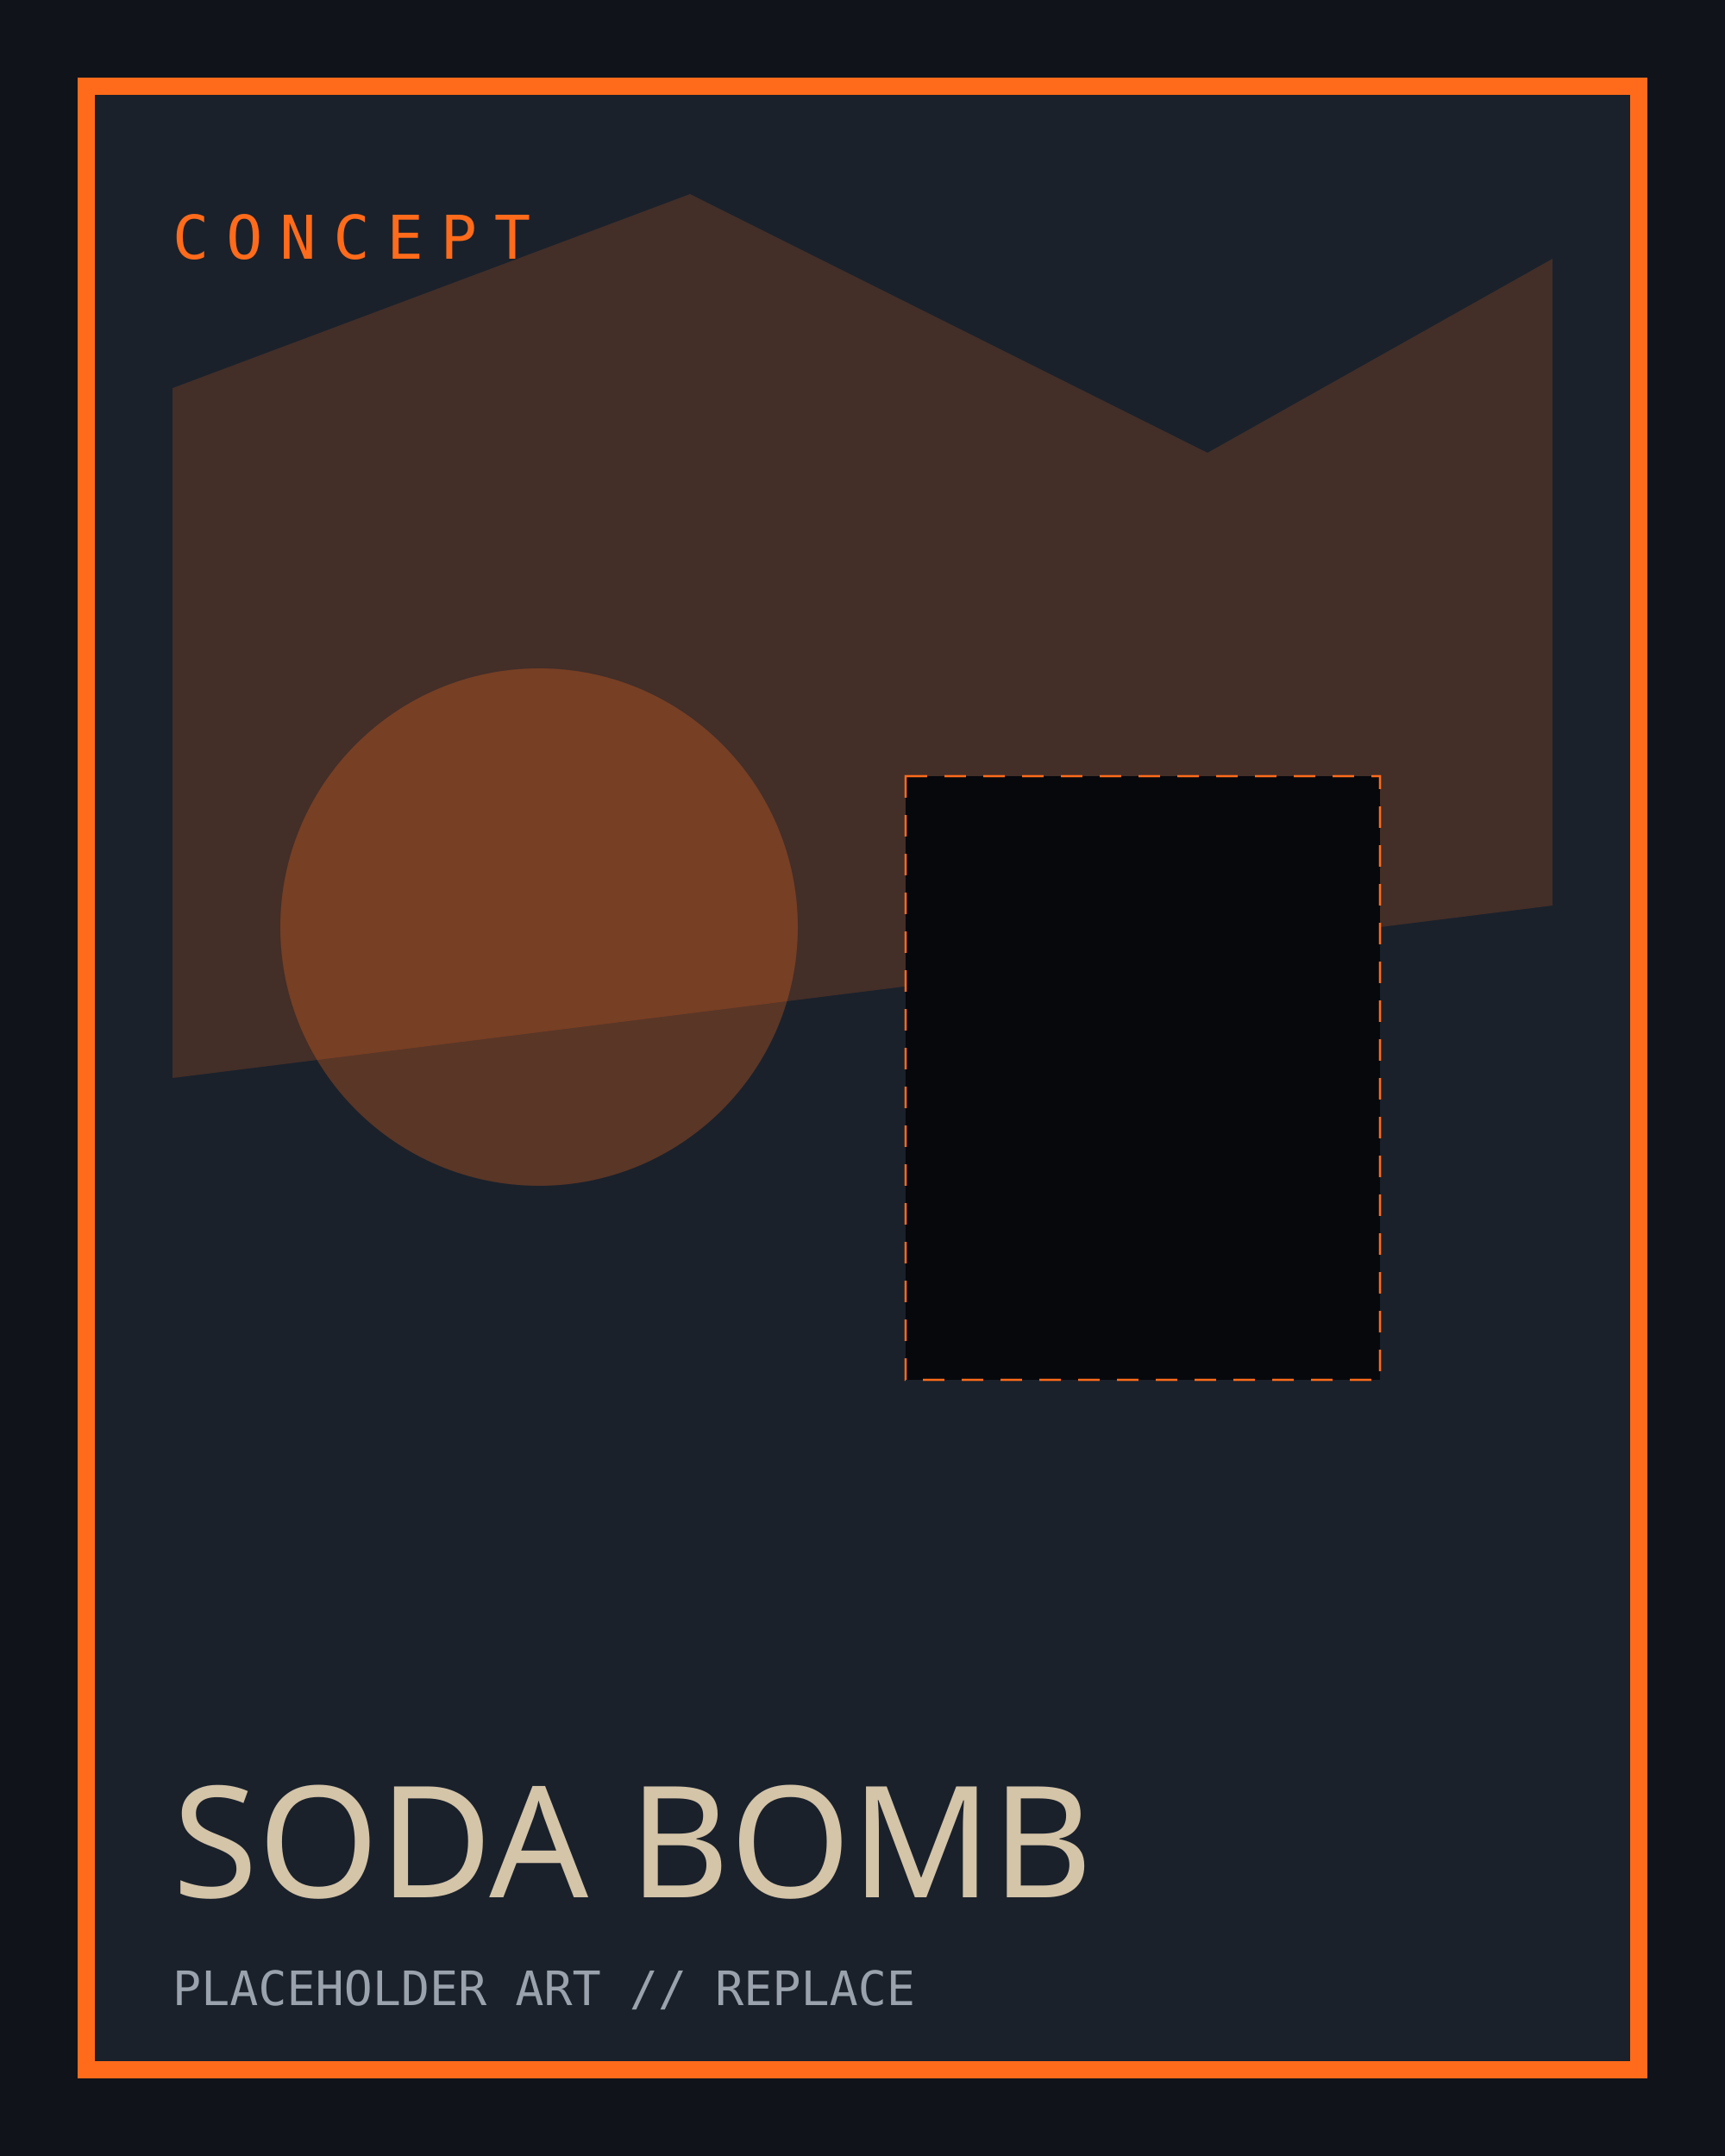
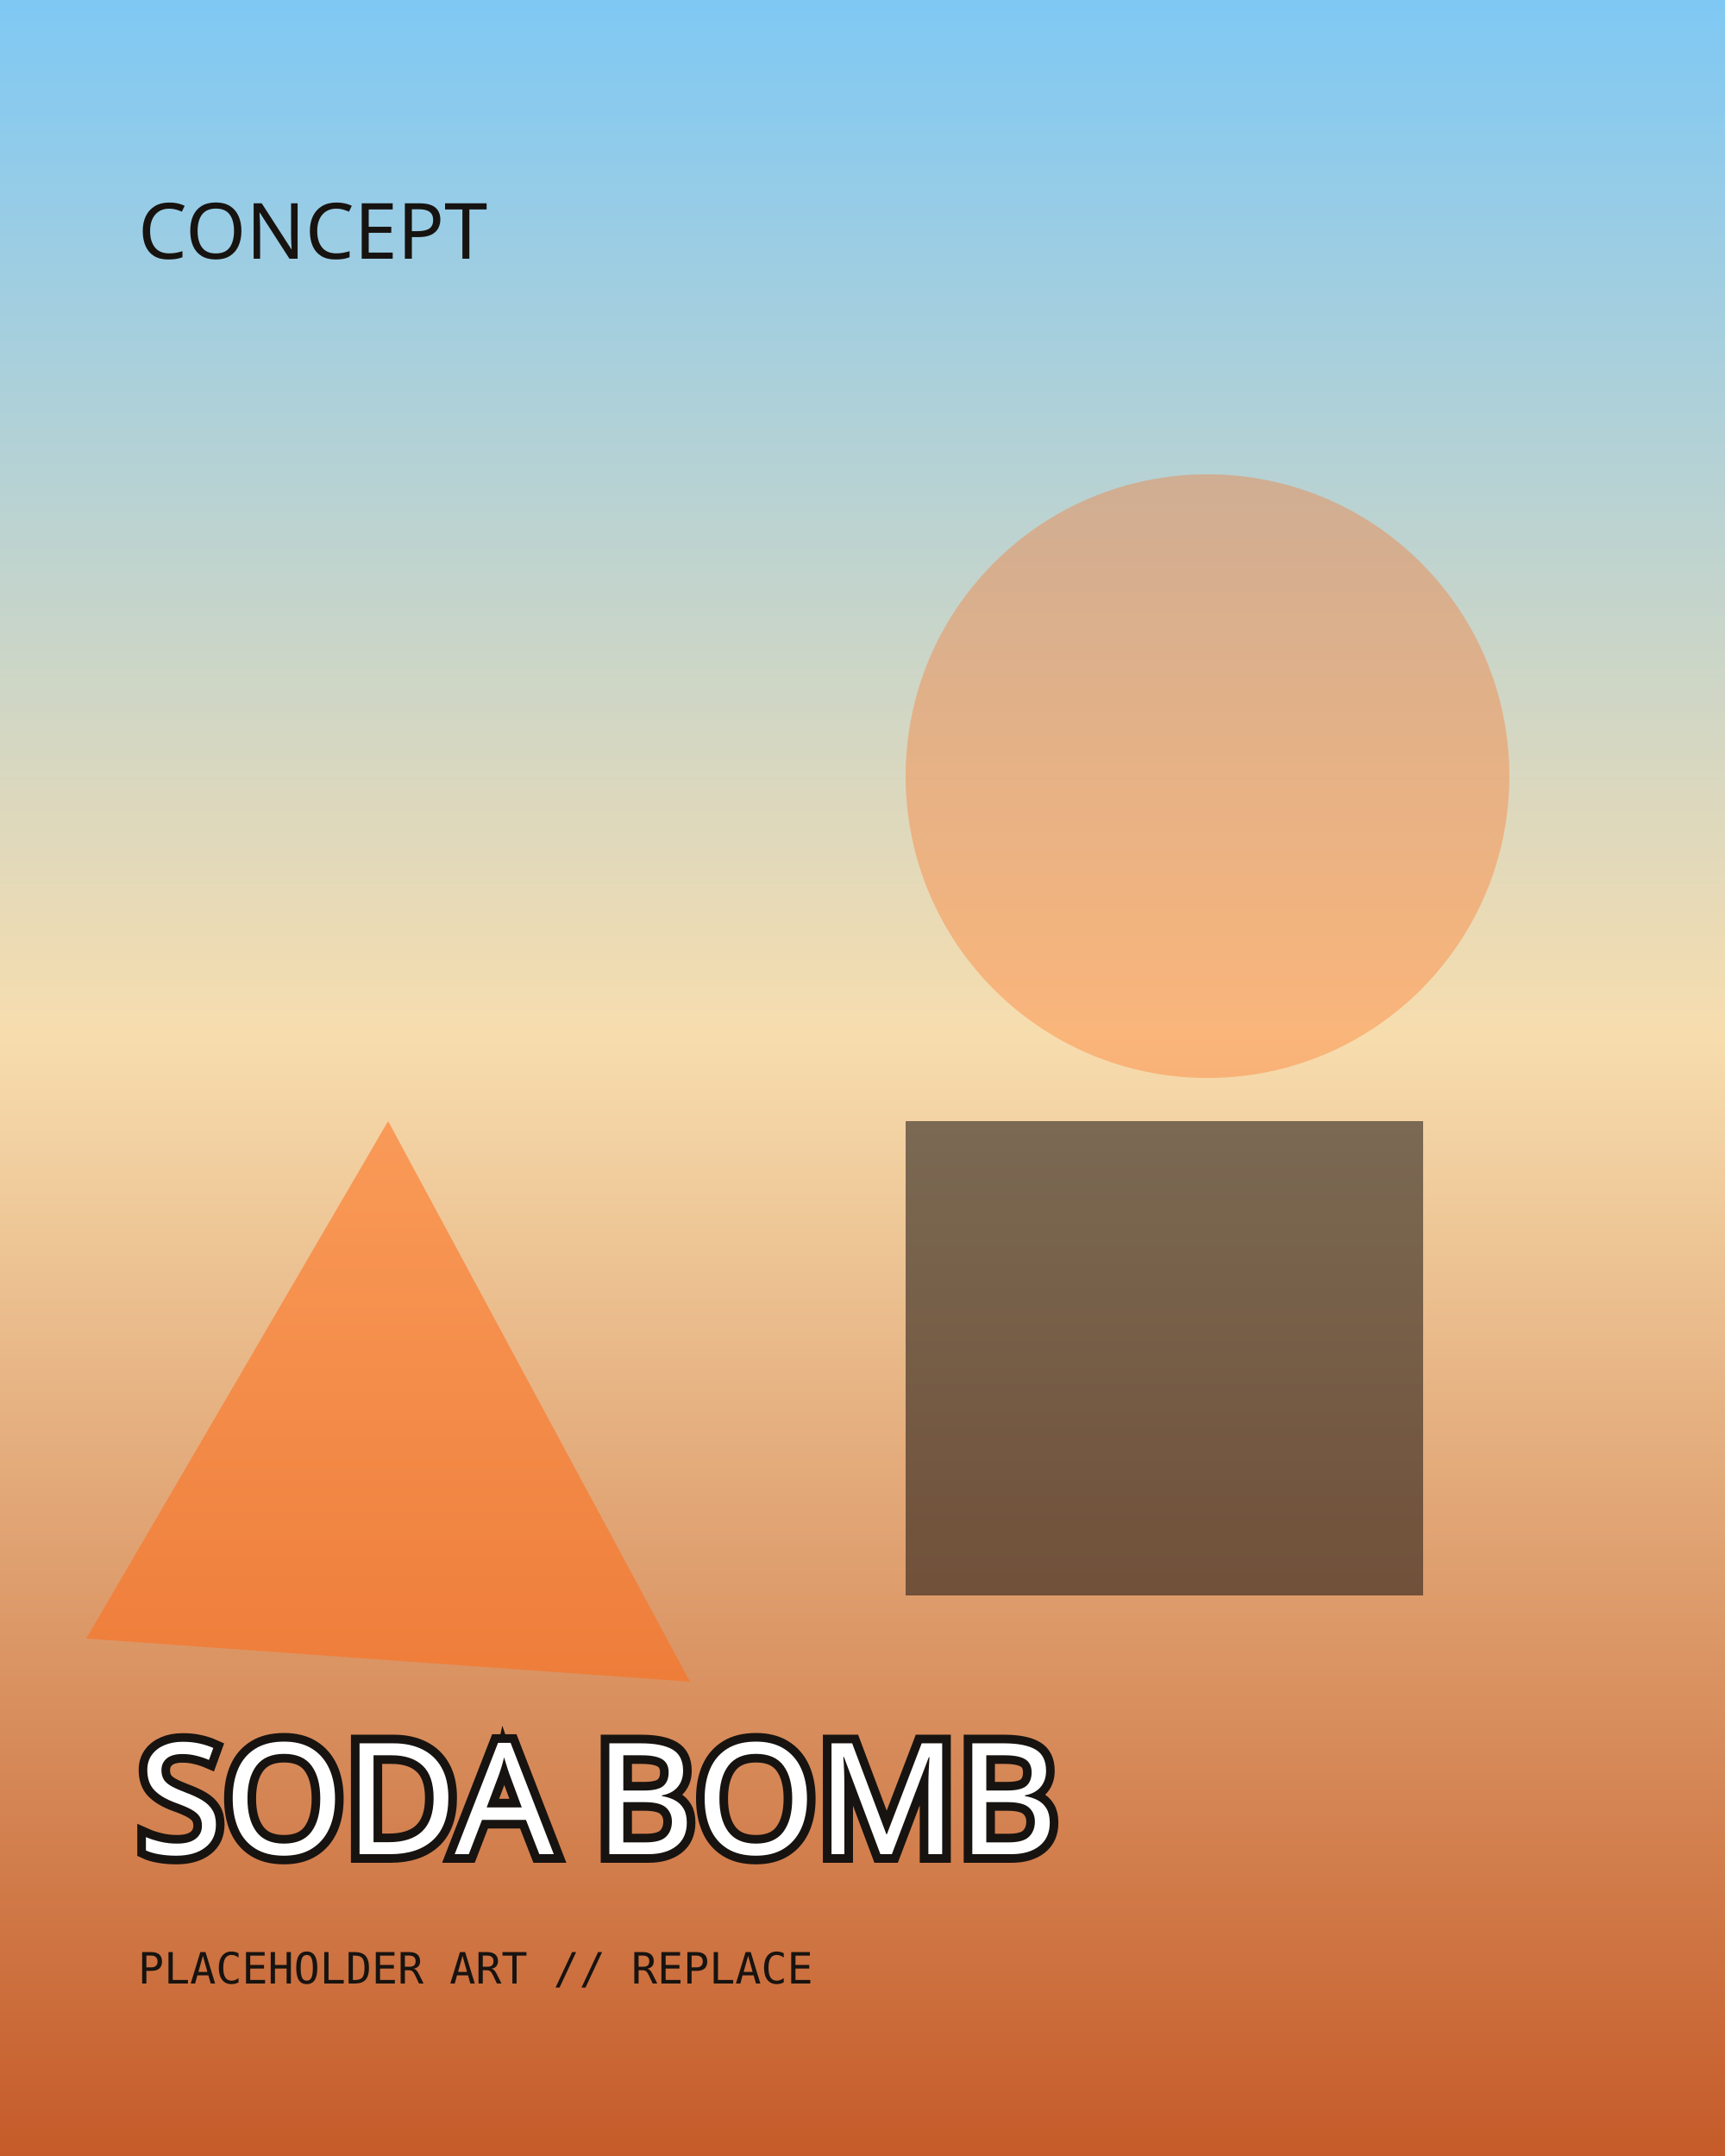
<svg xmlns="http://www.w3.org/2000/svg" viewBox="0 0 800 1000" role="img" aria-label="SODA BOMB">
-   <rect width="800" height="1000" fill="#10131a" />
-   <rect x="40" y="40" width="720" height="920" fill="#1a212b" stroke="#ff6b1a" stroke-width="8" />
-   <polygon points="80,180 320,90 560,210 720,120 720,420 80,500" fill="#ff6b1a" opacity="0.18" />
-   <circle cx="250" cy="430" r="120" fill="#ff6b1a" opacity="0.28" />
-   <rect x="420" y="360" width="220" height="280" fill="#07080c" stroke="#ff6b1a" stroke-dasharray="10 8" />
-   <text x="80" y="120" fill="#ff6b1a" font-family="monospace" font-size="28" letter-spacing="8">CONCEPT</text>
-   <text x="80" y="880" fill="#d4c4a8" font-family="Impact, sans-serif" font-size="72">SODA BOMB</text>
-   <text x="80" y="930" fill="#9aa3ad" font-family="monospace" font-size="22">PLACEHOLDER ART // REPLACE</text>
+   <defs>
+     <linearGradient id="sky-soda-bomb" x1="0" y1="0" x2="0" y2="1">
+       <stop offset="0%" stop-color="#7ec8f5" />
+       <stop offset="48%" stop-color="#f7ddae" />
+       <stop offset="100%" stop-color="#c45a28" />
+     </linearGradient>
+   </defs>
+   <rect width="800" height="1000" fill="url(#sky-soda-bomb)" />
+   <path d="M40 760 L180 520 L320 780 Z" fill="#ff6b1a" opacity="0.55" />
+   <circle cx="560" cy="360" r="140" fill="#ff6b1a" opacity="0.35" />
+   <rect x="420" y="520" width="240" height="220" fill="#171310" opacity="0.55" />
+   <text x="64" y="120" fill="#171310" font-family="Impact, sans-serif" font-size="36">CONCEPT</text>
+   <text x="64" y="860" fill="#fff" font-family="Impact, sans-serif" font-size="72" stroke="#171310" stroke-width="8" paint-order="stroke">SODA BOMB</text>
+   <text x="64" y="920" fill="#171310" font-family="monospace" font-size="20">PLACEHOLDER ART // REPLACE</text>
</svg>
